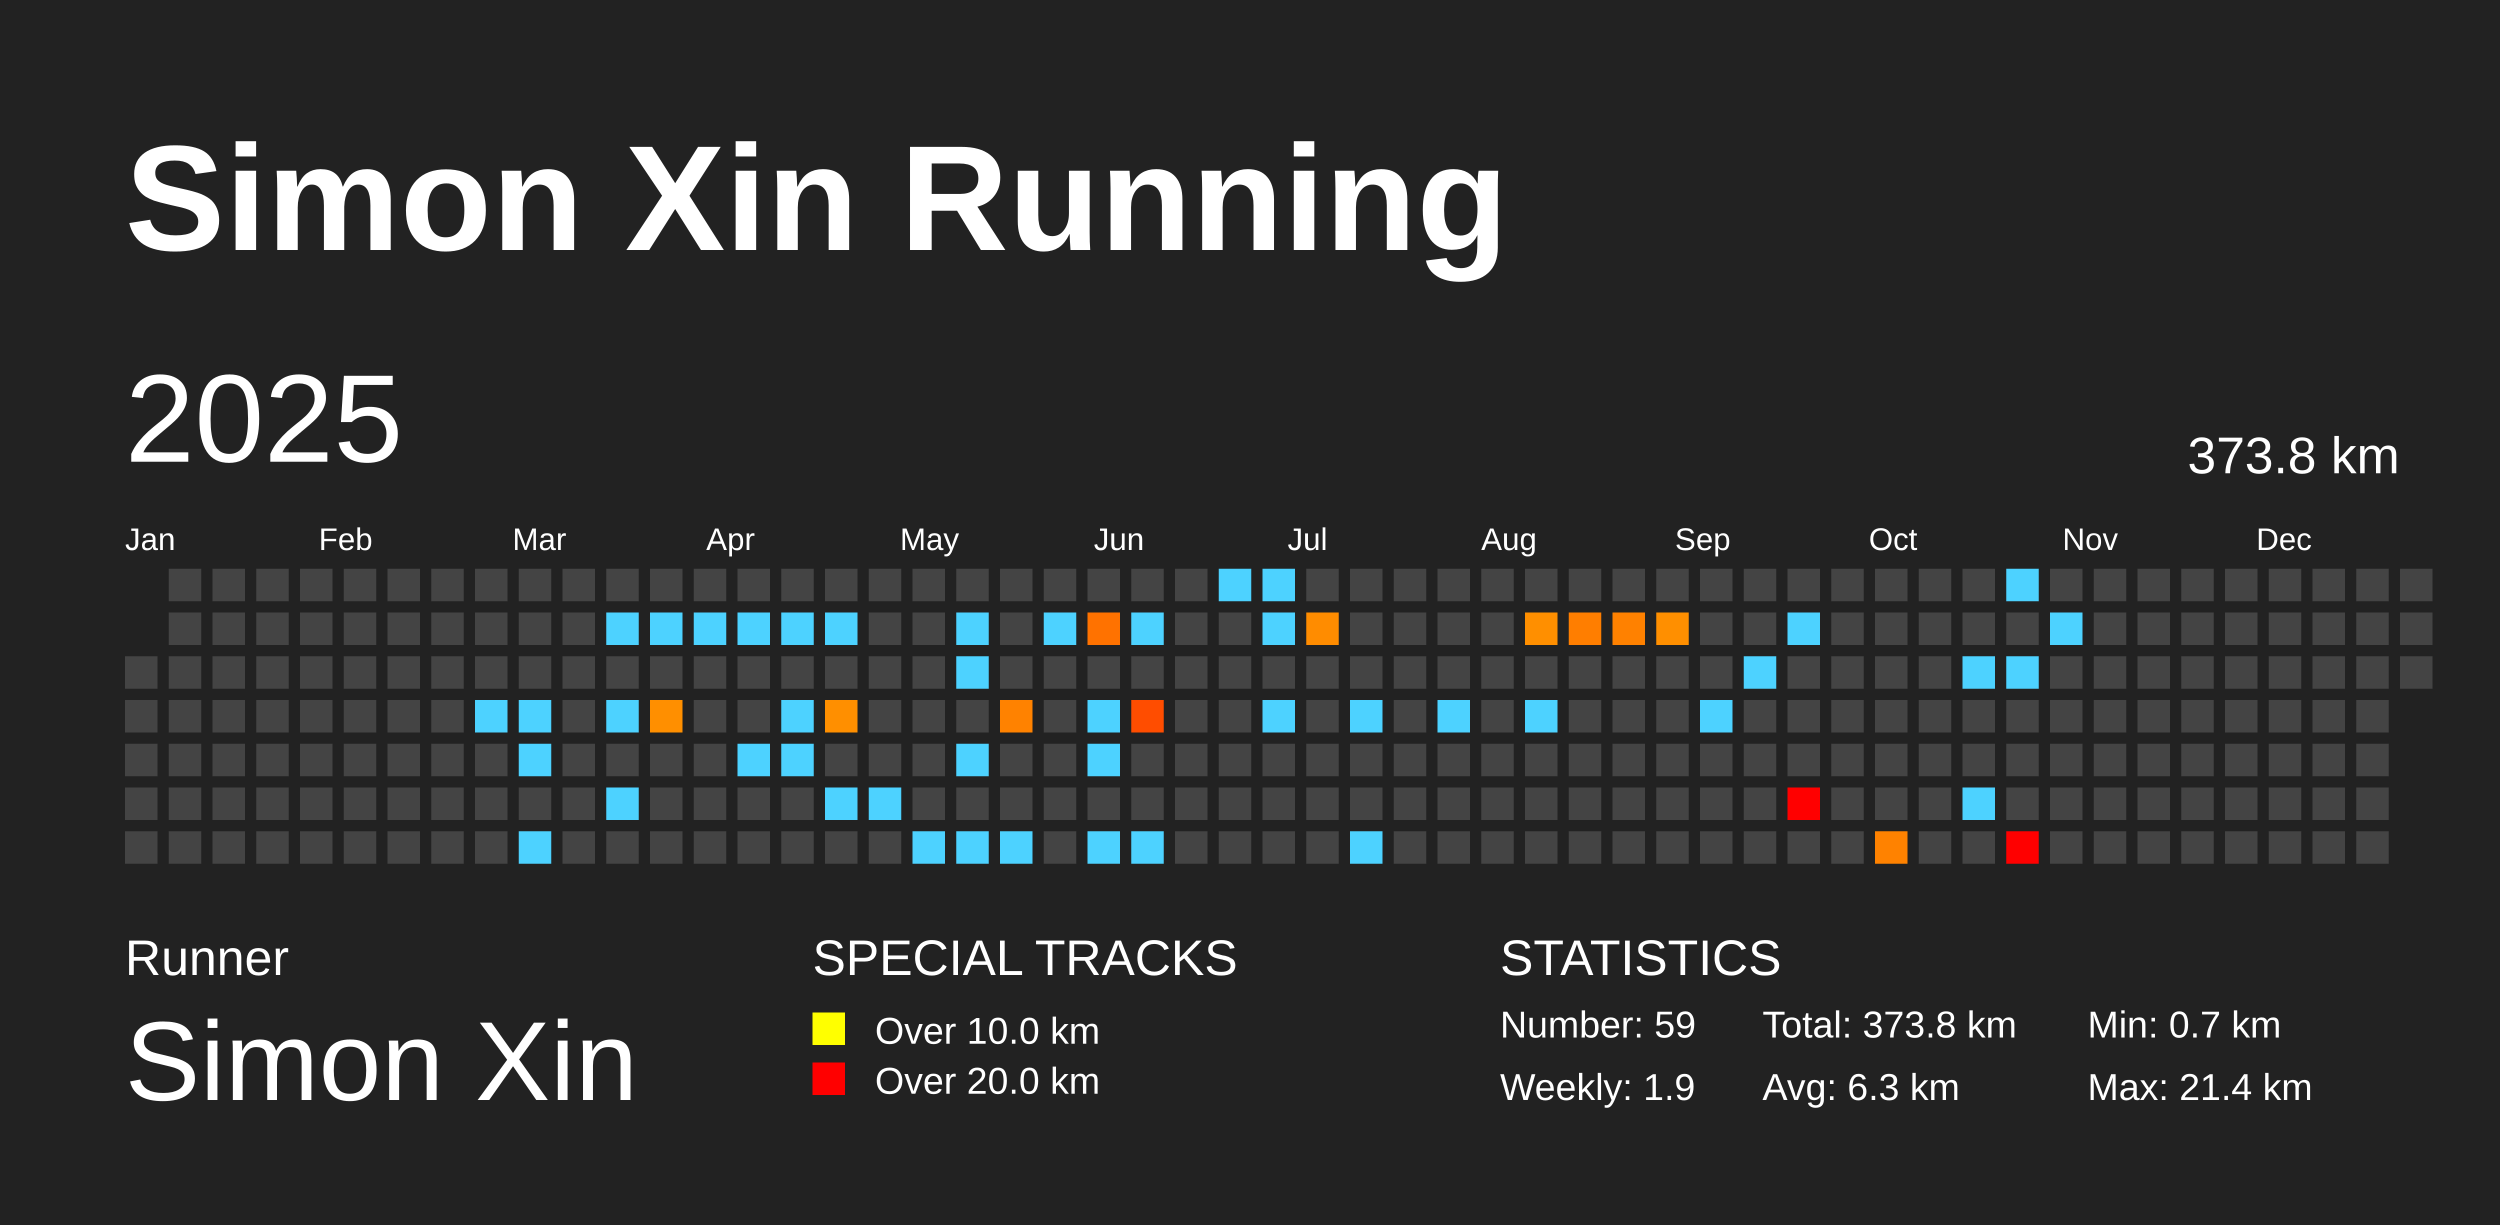
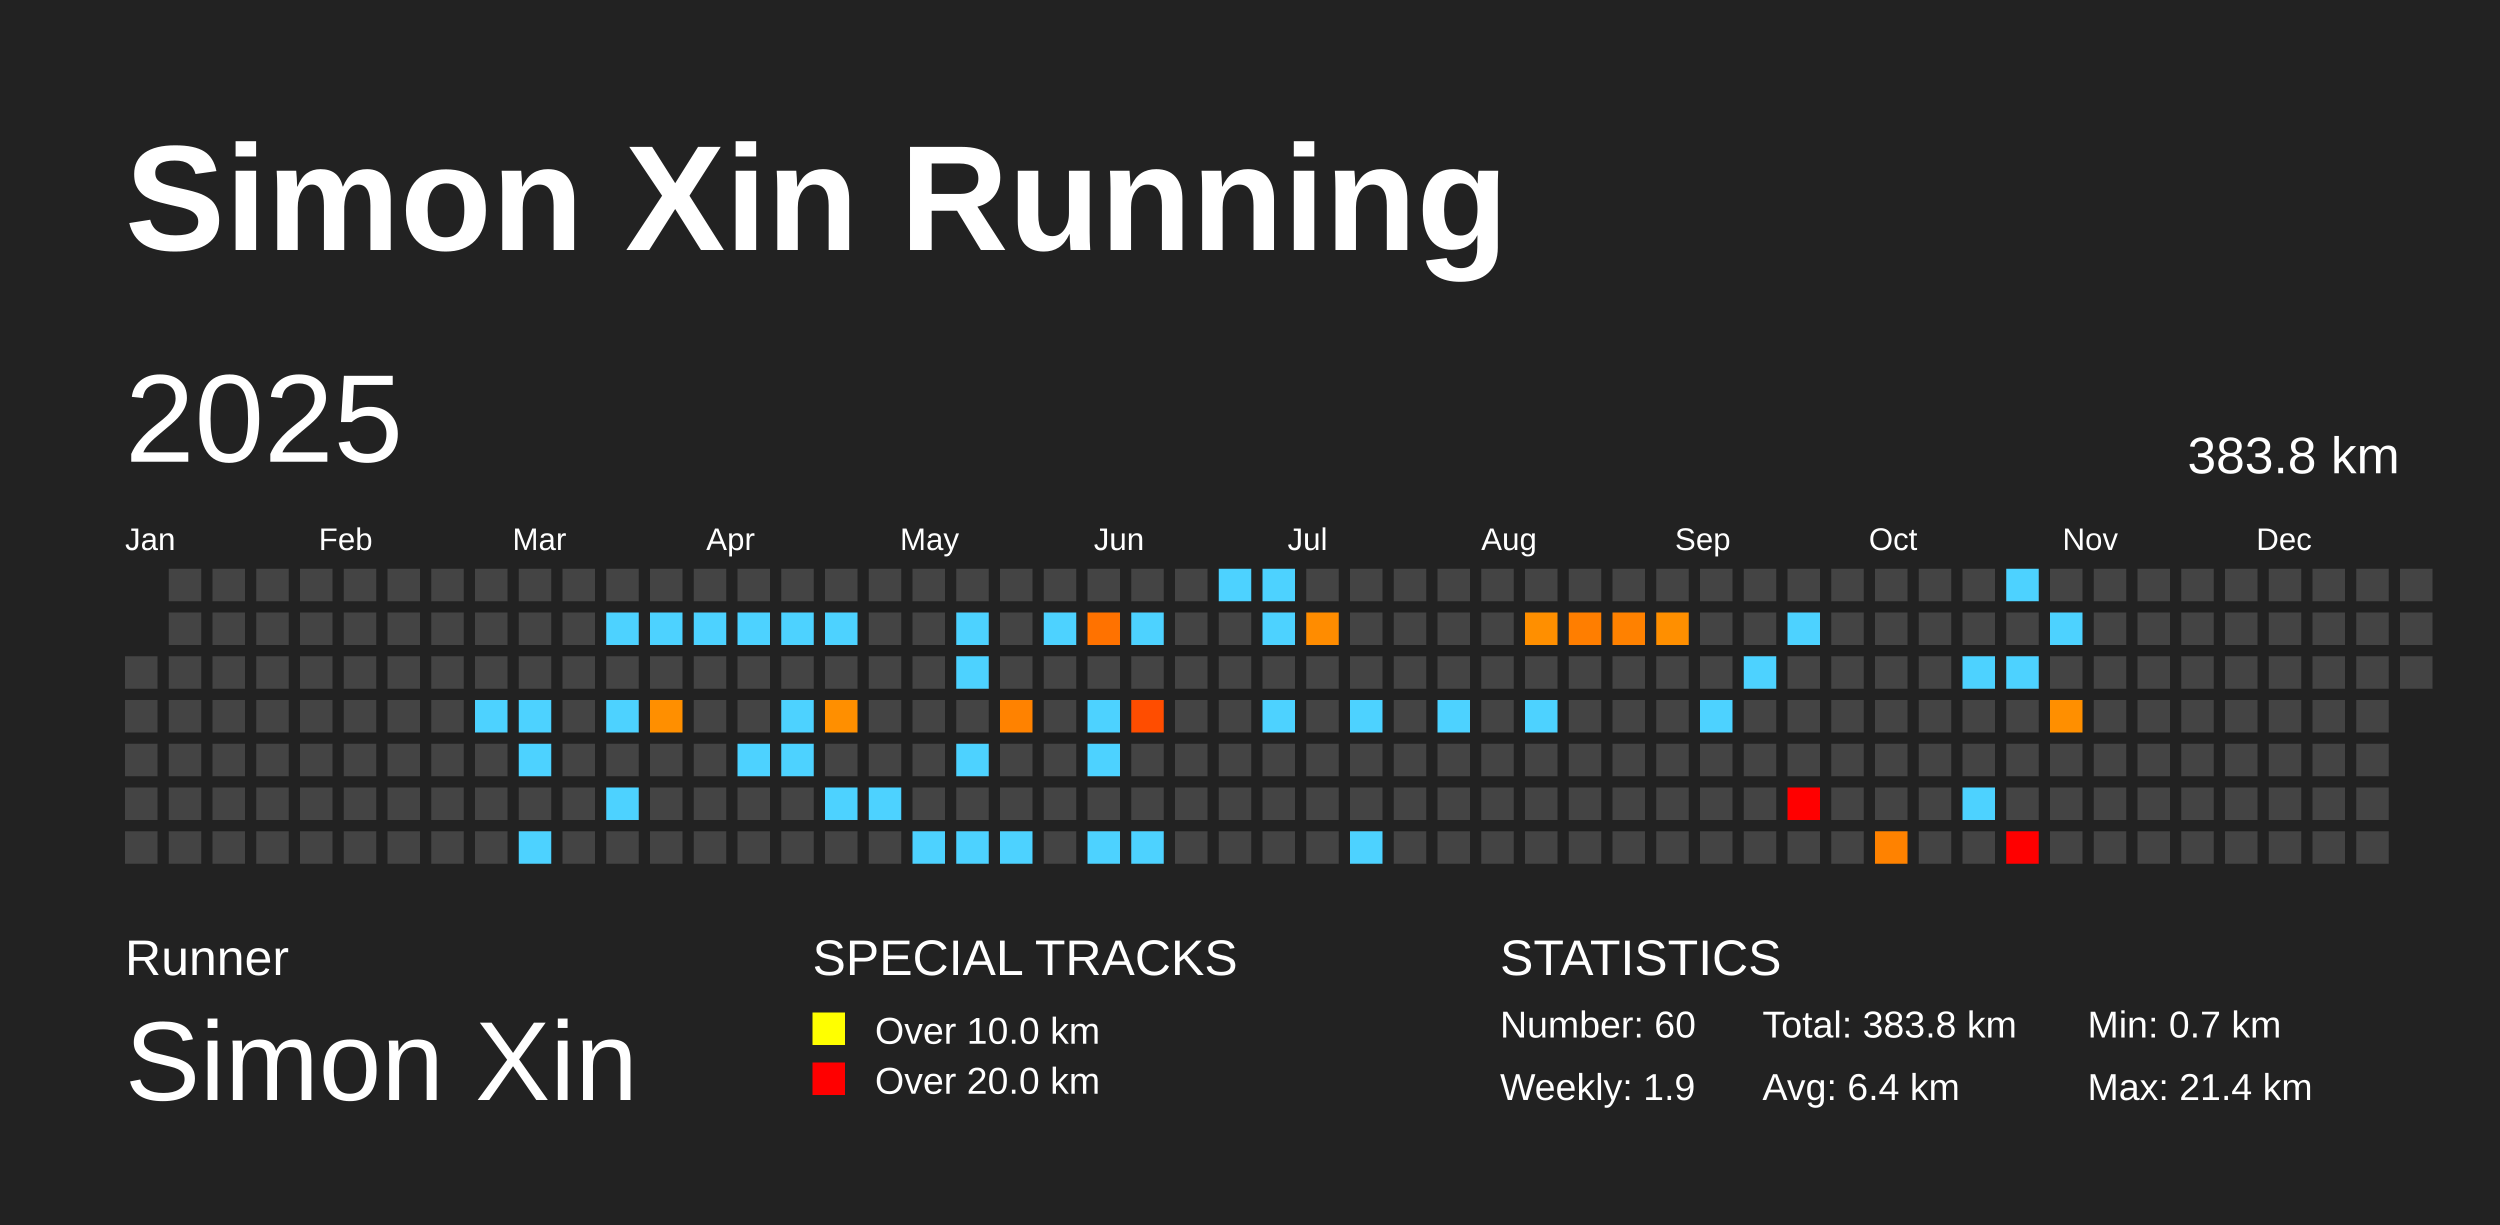
<svg xmlns="http://www.w3.org/2000/svg" baseProfile="full" height="98mm" version="1.1" viewBox="0,0,200,98" width="200mm">
  <defs />
  <rect fill="#222222" height="98" width="200" x="0" y="0" />
  <text fill="#FFFFFF" style="font-size:12px; font-family:Arial; font-weight:bold;" x="10" y="20">Simon Xin Running</text>
  <text fill="#FFFFFF" style="font-size:4px; font-family:Arial" x="10" y="78">Runner</text>
  <text fill="#FFFFFF" style="font-size:9px; font-family:Arial" x="10" y="88">Simon Xin</text>
  <text fill="#FFFFFF" style="font-size:4px; font-family:Arial" x="65" y="78">SPECIAL TRACKS</text>
  <rect fill="yellow" height="2.6" width="2.6" x="65" y="81" />
  <text fill="#FFFFFF" style="font-size:3px; font-family:Arial" x="70" y="83.5">Over 10.0 km</text>
  <rect fill="red" height="2.6" width="2.6" x="65" y="85" />
  <text fill="#FFFFFF" style="font-size:3px; font-family:Arial" x="70" y="87.5">Over 20.0 km</text>
  <text fill="#FFFFFF" style="font-size:4px; font-family:Arial" x="120" y="78">STATISTICS</text>
-   <text fill="#FFFFFF" style="font-size:3px; font-family:Arial" x="120" y="83">Number: 59</text>
+   <text fill="#FFFFFF" style="font-size:3px; font-family:Arial" x="120" y="83">Number: 60</text>
  <text fill="#FFFFFF" style="font-size:3px; font-family:Arial" x="120" y="88">Weekly: 1.9</text>
-   <text fill="#FFFFFF" style="font-size:3px; font-family:Arial" x="141" y="83">Total: 373.8 km</text>
-   <text fill="#FFFFFF" style="font-size:3px; font-family:Arial" x="141" y="88">Avg: 6.3 km</text>
+   <text fill="#FFFFFF" style="font-size:3px; font-family:Arial" x="141" y="83">Total: 383.8 km</text>
+   <text fill="#FFFFFF" style="font-size:3px; font-family:Arial" x="141" y="88">Avg: 6.4 km</text>
  <text fill="#FFFFFF" style="font-size:3px; font-family:Arial" x="167" y="83">Min: 0.7 km</text>
  <text fill="#FFFFFF" style="font-size:3px; font-family:Arial" x="167" y="88">Max: 21.4 km</text>
  <text dominant-baseline="hanging" fill="#FFFFFF" style="font-size:10.0px; font-family:Arial;" x="10" y="30">2025</text>
-   <text dominant-baseline="hanging" fill="#FFFFFF" style="font-size:4.125px; font-family:Arial;" x="175" y="35">373.8 km</text>
+   <text dominant-baseline="hanging" fill="#FFFFFF" style="font-size:4.125px; font-family:Arial;" x="175" y="35">383.8 km</text>
  <text fill="#FFFFFF" style="font-size:2.5px; font-family:Arial" x="10.0" y="44">Jan</text>
  <text fill="#FFFFFF" style="font-size:2.5px; font-family:Arial" x="25.5" y="44">Feb</text>
  <text fill="#FFFFFF" style="font-size:2.5px; font-family:Arial" x="41.0" y="44">Mar</text>
  <text fill="#FFFFFF" style="font-size:2.5px; font-family:Arial" x="56.5" y="44">Apr</text>
  <text fill="#FFFFFF" style="font-size:2.5px; font-family:Arial" x="72.0" y="44">May</text>
  <text fill="#FFFFFF" style="font-size:2.5px; font-family:Arial" x="87.5" y="44">Jun</text>
  <text fill="#FFFFFF" style="font-size:2.5px; font-family:Arial" x="103.0" y="44">Jul</text>
  <text fill="#FFFFFF" style="font-size:2.5px; font-family:Arial" x="118.5" y="44">Aug</text>
  <text fill="#FFFFFF" style="font-size:2.5px; font-family:Arial" x="134.0" y="44">Sep</text>
  <text fill="#FFFFFF" style="font-size:2.5px; font-family:Arial" x="149.5" y="44">Oct</text>
  <text fill="#FFFFFF" style="font-size:2.5px; font-family:Arial" x="165.0" y="44">Nov</text>
  <text fill="#FFFFFF" style="font-size:2.5px; font-family:Arial" x="180.5" y="44">Dec</text>
  <rect fill="#444444" height="2.6" width="2.6" x="10.0" y="52.5" />
  <rect fill="#444444" height="2.6" width="2.6" x="10.0" y="56.0" />
  <rect fill="#444444" height="2.6" width="2.6" x="10.0" y="59.5" />
  <rect fill="#444444" height="2.6" width="2.6" x="10.0" y="63.0" />
  <rect fill="#444444" height="2.6" width="2.6" x="10.0" y="66.5" />
  <rect fill="#444444" height="2.6" width="2.6" x="13.5" y="45.5" />
  <rect fill="#444444" height="2.6" width="2.6" x="13.5" y="49.0" />
  <rect fill="#444444" height="2.6" width="2.6" x="13.5" y="52.5" />
  <rect fill="#444444" height="2.6" width="2.6" x="13.5" y="56.0" />
  <rect fill="#444444" height="2.6" width="2.6" x="13.5" y="59.5" />
  <rect fill="#444444" height="2.6" width="2.6" x="13.5" y="63.0" />
  <rect fill="#444444" height="2.6" width="2.6" x="13.5" y="66.5" />
  <rect fill="#444444" height="2.6" width="2.6" x="17.0" y="45.5" />
  <rect fill="#444444" height="2.6" width="2.6" x="17.0" y="49.0" />
  <rect fill="#444444" height="2.6" width="2.6" x="17.0" y="52.5" />
  <rect fill="#444444" height="2.6" width="2.6" x="17.0" y="56.0" />
  <rect fill="#444444" height="2.6" width="2.6" x="17.0" y="59.5" />
  <rect fill="#444444" height="2.6" width="2.6" x="17.0" y="63.0" />
  <rect fill="#444444" height="2.6" width="2.6" x="17.0" y="66.5" />
  <rect fill="#444444" height="2.6" width="2.6" x="20.5" y="45.5" />
  <rect fill="#444444" height="2.6" width="2.6" x="20.5" y="49.0" />
  <rect fill="#444444" height="2.6" width="2.6" x="20.5" y="52.5" />
  <rect fill="#444444" height="2.6" width="2.6" x="20.5" y="56.0" />
  <rect fill="#444444" height="2.6" width="2.6" x="20.5" y="59.5" />
  <rect fill="#444444" height="2.6" width="2.6" x="20.5" y="63.0" />
  <rect fill="#444444" height="2.6" width="2.6" x="20.5" y="66.5" />
  <rect fill="#444444" height="2.6" width="2.6" x="24.0" y="45.5" />
  <rect fill="#444444" height="2.6" width="2.6" x="24.0" y="49.0" />
  <rect fill="#444444" height="2.6" width="2.6" x="24.0" y="52.5" />
  <rect fill="#444444" height="2.6" width="2.6" x="24.0" y="56.0" />
  <rect fill="#444444" height="2.6" width="2.6" x="24.0" y="59.5" />
  <rect fill="#444444" height="2.6" width="2.6" x="24.0" y="63.0" />
  <rect fill="#444444" height="2.6" width="2.6" x="24.0" y="66.5" />
  <rect fill="#444444" height="2.6" width="2.6" x="27.5" y="45.5" />
  <rect fill="#444444" height="2.6" width="2.6" x="27.5" y="49.0" />
  <rect fill="#444444" height="2.6" width="2.6" x="27.5" y="52.5" />
  <rect fill="#444444" height="2.6" width="2.6" x="27.5" y="56.0" />
  <rect fill="#444444" height="2.6" width="2.6" x="27.5" y="59.5" />
  <rect fill="#444444" height="2.6" width="2.6" x="27.5" y="63.0" />
  <rect fill="#444444" height="2.6" width="2.6" x="27.5" y="66.5" />
  <rect fill="#444444" height="2.6" width="2.6" x="31.0" y="45.5" />
  <rect fill="#444444" height="2.6" width="2.6" x="31.0" y="49.0" />
  <rect fill="#444444" height="2.6" width="2.6" x="31.0" y="52.5" />
  <rect fill="#444444" height="2.6" width="2.6" x="31.0" y="56.0" />
  <rect fill="#444444" height="2.6" width="2.6" x="31.0" y="59.5" />
  <rect fill="#444444" height="2.6" width="2.6" x="31.0" y="63.0" />
  <rect fill="#444444" height="2.6" width="2.6" x="31.0" y="66.5" />
  <rect fill="#444444" height="2.6" width="2.6" x="34.5" y="45.5" />
  <rect fill="#444444" height="2.6" width="2.6" x="34.5" y="49.0" />
  <rect fill="#444444" height="2.6" width="2.6" x="34.5" y="52.5" />
  <rect fill="#444444" height="2.6" width="2.6" x="34.5" y="56.0" />
  <rect fill="#444444" height="2.6" width="2.6" x="34.5" y="59.5" />
  <rect fill="#444444" height="2.6" width="2.6" x="34.5" y="63.0" />
  <rect fill="#444444" height="2.6" width="2.6" x="34.5" y="66.5" />
  <rect fill="#444444" height="2.6" width="2.6" x="38.0" y="45.5" />
  <rect fill="#444444" height="2.6" width="2.6" x="38.0" y="49.0" />
  <rect fill="#444444" height="2.6" width="2.6" x="38.0" y="52.5" />
  <rect fill="#4dd2ff" height="2.6" width="2.6" x="38.0" y="56.0" />
  <rect fill="#444444" height="2.6" width="2.6" x="38.0" y="59.5" />
  <rect fill="#444444" height="2.6" width="2.6" x="38.0" y="63.0" />
  <rect fill="#444444" height="2.6" width="2.6" x="38.0" y="66.5" />
  <rect fill="#444444" height="2.6" width="2.6" x="41.5" y="45.5" />
  <rect fill="#444444" height="2.6" width="2.6" x="41.5" y="49.0" />
  <rect fill="#444444" height="2.6" width="2.6" x="41.5" y="52.5" />
  <rect fill="#4dd2ff" height="2.6" width="2.6" x="41.5" y="56.0" />
  <rect fill="#4dd2ff" height="2.6" width="2.6" x="41.5" y="59.5" />
  <rect fill="#444444" height="2.6" width="2.6" x="41.5" y="63.0" />
  <rect fill="#4dd2ff" height="2.6" width="2.6" x="41.5" y="66.5" />
  <rect fill="#444444" height="2.6" width="2.6" x="45.0" y="45.5" />
  <rect fill="#444444" height="2.6" width="2.6" x="45.0" y="49.0" />
  <rect fill="#444444" height="2.6" width="2.6" x="45.0" y="52.5" />
  <rect fill="#444444" height="2.6" width="2.6" x="45.0" y="56.0" />
  <rect fill="#444444" height="2.6" width="2.6" x="45.0" y="59.5" />
  <rect fill="#444444" height="2.6" width="2.6" x="45.0" y="63.0" />
  <rect fill="#444444" height="2.6" width="2.6" x="45.0" y="66.5" />
  <rect fill="#444444" height="2.6" width="2.6" x="48.5" y="45.5" />
  <rect fill="#4dd2ff" height="2.6" width="2.6" x="48.5" y="49.0" />
  <rect fill="#444444" height="2.6" width="2.6" x="48.5" y="52.5" />
  <rect fill="#4dd2ff" height="2.6" width="2.6" x="48.5" y="56.0" />
  <rect fill="#444444" height="2.6" width="2.6" x="48.5" y="59.5" />
  <rect fill="#4dd2ff" height="2.6" width="2.6" x="48.5" y="63.0" />
  <rect fill="#444444" height="2.6" width="2.6" x="48.5" y="66.5" />
  <rect fill="#444444" height="2.6" width="2.6" x="52.0" y="45.5" />
  <rect fill="#4dd2ff" height="2.6" width="2.6" x="52.0" y="49.0" />
  <rect fill="#444444" height="2.6" width="2.6" x="52.0" y="52.5" />
  <rect fill="#ff8f00" height="2.6" width="2.6" x="52.0" y="56.0" />
  <rect fill="#444444" height="2.6" width="2.6" x="52.0" y="59.5" />
  <rect fill="#444444" height="2.6" width="2.6" x="52.0" y="63.0" />
  <rect fill="#444444" height="2.6" width="2.6" x="52.0" y="66.5" />
  <rect fill="#444444" height="2.6" width="2.6" x="55.5" y="45.5" />
  <rect fill="#4dd2ff" height="2.6" width="2.6" x="55.5" y="49.0" />
  <rect fill="#444444" height="2.6" width="2.6" x="55.5" y="52.5" />
  <rect fill="#444444" height="2.6" width="2.6" x="55.5" y="56.0" />
  <rect fill="#444444" height="2.6" width="2.6" x="55.5" y="59.5" />
  <rect fill="#444444" height="2.6" width="2.6" x="55.5" y="63.0" />
  <rect fill="#444444" height="2.6" width="2.6" x="55.5" y="66.5" />
  <rect fill="#444444" height="2.6" width="2.6" x="59.0" y="45.5" />
  <rect fill="#4dd2ff" height="2.6" width="2.6" x="59.0" y="49.0" />
  <rect fill="#444444" height="2.6" width="2.6" x="59.0" y="52.5" />
  <rect fill="#444444" height="2.6" width="2.6" x="59.0" y="56.0" />
  <rect fill="#4dd2ff" height="2.6" width="2.6" x="59.0" y="59.5" />
  <rect fill="#444444" height="2.6" width="2.6" x="59.0" y="63.0" />
  <rect fill="#444444" height="2.6" width="2.6" x="59.0" y="66.5" />
  <rect fill="#444444" height="2.6" width="2.6" x="62.5" y="45.5" />
  <rect fill="#4dd2ff" height="2.6" width="2.6" x="62.5" y="49.0" />
  <rect fill="#444444" height="2.6" width="2.6" x="62.5" y="52.5" />
  <rect fill="#4dd2ff" height="2.6" width="2.6" x="62.5" y="56.0" />
  <rect fill="#4dd2ff" height="2.6" width="2.6" x="62.5" y="59.5" />
  <rect fill="#444444" height="2.6" width="2.6" x="62.5" y="63.0" />
  <rect fill="#444444" height="2.6" width="2.6" x="62.5" y="66.5" />
  <rect fill="#444444" height="2.6" width="2.6" x="66.0" y="45.5" />
  <rect fill="#4dd2ff" height="2.6" width="2.6" x="66.0" y="49.0" />
  <rect fill="#444444" height="2.6" width="2.6" x="66.0" y="52.5" />
  <rect fill="#ff8f00" height="2.6" width="2.6" x="66.0" y="56.0" />
  <rect fill="#444444" height="2.6" width="2.6" x="66.0" y="59.5" />
  <rect fill="#4dd2ff" height="2.6" width="2.6" x="66.0" y="63.0" />
  <rect fill="#444444" height="2.6" width="2.6" x="66.0" y="66.5" />
  <rect fill="#444444" height="2.6" width="2.6" x="69.5" y="45.5" />
  <rect fill="#444444" height="2.6" width="2.6" x="69.5" y="49.0" />
  <rect fill="#444444" height="2.6" width="2.6" x="69.5" y="52.5" />
  <rect fill="#444444" height="2.6" width="2.6" x="69.5" y="56.0" />
  <rect fill="#444444" height="2.6" width="2.6" x="69.5" y="59.5" />
  <rect fill="#4dd2ff" height="2.6" width="2.6" x="69.5" y="63.0" />
  <rect fill="#444444" height="2.6" width="2.6" x="69.5" y="66.5" />
  <rect fill="#444444" height="2.6" width="2.6" x="73.0" y="45.5" />
  <rect fill="#444444" height="2.6" width="2.6" x="73.0" y="49.0" />
  <rect fill="#444444" height="2.6" width="2.6" x="73.0" y="52.5" />
  <rect fill="#444444" height="2.6" width="2.6" x="73.0" y="56.0" />
  <rect fill="#444444" height="2.6" width="2.6" x="73.0" y="59.5" />
  <rect fill="#444444" height="2.6" width="2.6" x="73.0" y="63.0" />
  <rect fill="#4dd2ff" height="2.6" width="2.6" x="73.0" y="66.5" />
  <rect fill="#444444" height="2.6" width="2.6" x="76.5" y="45.5" />
  <rect fill="#4dd2ff" height="2.6" width="2.6" x="76.5" y="49.0" />
  <rect fill="#4dd2ff" height="2.6" width="2.6" x="76.5" y="52.5" />
  <rect fill="#444444" height="2.6" width="2.6" x="76.5" y="56.0" />
  <rect fill="#4dd2ff" height="2.6" width="2.6" x="76.5" y="59.5" />
  <rect fill="#444444" height="2.6" width="2.6" x="76.5" y="63.0" />
  <rect fill="#4dd2ff" height="2.6" width="2.6" x="76.5" y="66.5" />
  <rect fill="#444444" height="2.6" width="2.6" x="80.0" y="45.5" />
  <rect fill="#444444" height="2.6" width="2.6" x="80.0" y="49.0" />
  <rect fill="#444444" height="2.6" width="2.6" x="80.0" y="52.5" />
  <rect fill="#ff8200" height="2.6" width="2.6" x="80.0" y="56.0" />
  <rect fill="#444444" height="2.6" width="2.6" x="80.0" y="59.5" />
  <rect fill="#444444" height="2.6" width="2.6" x="80.0" y="63.0" />
  <rect fill="#4dd2ff" height="2.6" width="2.6" x="80.0" y="66.5" />
  <rect fill="#444444" height="2.6" width="2.6" x="83.5" y="45.5" />
  <rect fill="#4dd2ff" height="2.6" width="2.6" x="83.5" y="49.0" />
  <rect fill="#444444" height="2.6" width="2.6" x="83.5" y="52.5" />
  <rect fill="#444444" height="2.6" width="2.6" x="83.5" y="56.0" />
  <rect fill="#444444" height="2.6" width="2.6" x="83.5" y="59.5" />
  <rect fill="#444444" height="2.6" width="2.6" x="83.5" y="63.0" />
  <rect fill="#444444" height="2.6" width="2.6" x="83.5" y="66.5" />
  <rect fill="#444444" height="2.6" width="2.6" x="87.0" y="45.5" />
  <rect fill="#ff7200" height="2.6" width="2.6" x="87.0" y="49.0" />
  <rect fill="#444444" height="2.6" width="2.6" x="87.0" y="52.5" />
  <rect fill="#4dd2ff" height="2.6" width="2.6" x="87.0" y="56.0" />
  <rect fill="#4dd2ff" height="2.6" width="2.6" x="87.0" y="59.5" />
  <rect fill="#444444" height="2.6" width="2.6" x="87.0" y="63.0" />
  <rect fill="#4dd2ff" height="2.6" width="2.6" x="87.0" y="66.5" />
  <rect fill="#444444" height="2.6" width="2.6" x="90.5" y="45.5" />
  <rect fill="#4dd2ff" height="2.6" width="2.6" x="90.5" y="49.0" />
  <rect fill="#444444" height="2.6" width="2.6" x="90.5" y="52.5" />
  <rect fill="#ff4d00" height="2.6" width="2.6" x="90.5" y="56.0" />
  <rect fill="#444444" height="2.6" width="2.6" x="90.5" y="59.5" />
  <rect fill="#444444" height="2.6" width="2.6" x="90.5" y="63.0" />
  <rect fill="#4dd2ff" height="2.6" width="2.6" x="90.5" y="66.5" />
  <rect fill="#444444" height="2.6" width="2.6" x="94.0" y="45.5" />
  <rect fill="#444444" height="2.6" width="2.6" x="94.0" y="49.0" />
  <rect fill="#444444" height="2.6" width="2.6" x="94.0" y="52.5" />
  <rect fill="#444444" height="2.6" width="2.6" x="94.0" y="56.0" />
  <rect fill="#444444" height="2.6" width="2.6" x="94.0" y="59.5" />
  <rect fill="#444444" height="2.6" width="2.6" x="94.0" y="63.0" />
  <rect fill="#444444" height="2.6" width="2.6" x="94.0" y="66.5" />
  <rect fill="#4dd2ff" height="2.6" width="2.6" x="97.5" y="45.5" />
  <rect fill="#444444" height="2.6" width="2.6" x="97.5" y="49.0" />
  <rect fill="#444444" height="2.6" width="2.6" x="97.5" y="52.5" />
  <rect fill="#444444" height="2.6" width="2.6" x="97.5" y="56.0" />
  <rect fill="#444444" height="2.6" width="2.6" x="97.5" y="59.5" />
  <rect fill="#444444" height="2.6" width="2.6" x="97.5" y="63.0" />
  <rect fill="#444444" height="2.6" width="2.6" x="97.5" y="66.5" />
  <rect fill="#4dd2ff" height="2.6" width="2.6" x="101.0" y="45.5" />
  <rect fill="#4dd2ff" height="2.6" width="2.6" x="101.0" y="49.0" />
  <rect fill="#444444" height="2.6" width="2.6" x="101.0" y="52.5" />
  <rect fill="#4dd2ff" height="2.6" width="2.6" x="101.0" y="56.0" />
  <rect fill="#444444" height="2.6" width="2.6" x="101.0" y="59.5" />
  <rect fill="#444444" height="2.6" width="2.6" x="101.0" y="63.0" />
  <rect fill="#444444" height="2.6" width="2.6" x="101.0" y="66.5" />
  <rect fill="#444444" height="2.6" width="2.6" x="104.5" y="45.5" />
  <rect fill="#ff8c00" height="2.6" width="2.6" x="104.5" y="49.0" />
  <rect fill="#444444" height="2.6" width="2.6" x="104.5" y="52.5" />
  <rect fill="#444444" height="2.6" width="2.6" x="104.5" y="56.0" />
  <rect fill="#444444" height="2.6" width="2.6" x="104.5" y="59.5" />
  <rect fill="#444444" height="2.6" width="2.6" x="104.5" y="63.0" />
  <rect fill="#444444" height="2.6" width="2.6" x="104.5" y="66.5" />
  <rect fill="#444444" height="2.6" width="2.6" x="108.0" y="45.5" />
  <rect fill="#444444" height="2.6" width="2.6" x="108.0" y="49.0" />
  <rect fill="#444444" height="2.6" width="2.6" x="108.0" y="52.5" />
  <rect fill="#4dd2ff" height="2.6" width="2.6" x="108.0" y="56.0" />
  <rect fill="#444444" height="2.6" width="2.6" x="108.0" y="59.5" />
  <rect fill="#444444" height="2.6" width="2.6" x="108.0" y="63.0" />
  <rect fill="#4dd2ff" height="2.6" width="2.6" x="108.0" y="66.5" />
  <rect fill="#444444" height="2.6" width="2.6" x="111.5" y="45.5" />
  <rect fill="#444444" height="2.6" width="2.6" x="111.5" y="49.0" />
  <rect fill="#444444" height="2.6" width="2.6" x="111.5" y="52.5" />
  <rect fill="#444444" height="2.6" width="2.6" x="111.5" y="56.0" />
  <rect fill="#444444" height="2.6" width="2.6" x="111.5" y="59.5" />
  <rect fill="#444444" height="2.6" width="2.6" x="111.5" y="63.0" />
  <rect fill="#444444" height="2.6" width="2.6" x="111.5" y="66.5" />
  <rect fill="#444444" height="2.6" width="2.6" x="115.0" y="45.5" />
  <rect fill="#444444" height="2.6" width="2.6" x="115.0" y="49.0" />
  <rect fill="#444444" height="2.6" width="2.6" x="115.0" y="52.5" />
  <rect fill="#4dd2ff" height="2.6" width="2.6" x="115.0" y="56.0" />
  <rect fill="#444444" height="2.6" width="2.6" x="115.0" y="59.5" />
  <rect fill="#444444" height="2.6" width="2.6" x="115.0" y="63.0" />
  <rect fill="#444444" height="2.6" width="2.6" x="115.0" y="66.5" />
  <rect fill="#444444" height="2.6" width="2.6" x="118.5" y="45.5" />
  <rect fill="#444444" height="2.6" width="2.6" x="118.5" y="49.0" />
  <rect fill="#444444" height="2.6" width="2.6" x="118.5" y="52.5" />
  <rect fill="#444444" height="2.6" width="2.6" x="118.5" y="56.0" />
  <rect fill="#444444" height="2.6" width="2.6" x="118.5" y="59.5" />
  <rect fill="#444444" height="2.6" width="2.6" x="118.5" y="63.0" />
  <rect fill="#444444" height="2.6" width="2.6" x="118.5" y="66.5" />
  <rect fill="#444444" height="2.6" width="2.6" x="122.0" y="45.5" />
  <rect fill="#ff8f00" height="2.6" width="2.6" x="122.0" y="49.0" />
  <rect fill="#444444" height="2.6" width="2.6" x="122.0" y="52.5" />
  <rect fill="#4dd2ff" height="2.6" width="2.6" x="122.0" y="56.0" />
  <rect fill="#444444" height="2.6" width="2.6" x="122.0" y="59.5" />
  <rect fill="#444444" height="2.6" width="2.6" x="122.0" y="63.0" />
  <rect fill="#444444" height="2.6" width="2.6" x="122.0" y="66.5" />
  <rect fill="#444444" height="2.6" width="2.6" x="125.5" y="45.5" />
  <rect fill="#ff7e00" height="2.6" width="2.6" x="125.5" y="49.0" />
  <rect fill="#444444" height="2.6" width="2.6" x="125.5" y="52.5" />
  <rect fill="#444444" height="2.6" width="2.6" x="125.5" y="56.0" />
  <rect fill="#444444" height="2.6" width="2.6" x="125.5" y="59.5" />
  <rect fill="#444444" height="2.6" width="2.6" x="125.5" y="63.0" />
  <rect fill="#444444" height="2.6" width="2.6" x="125.5" y="66.5" />
  <rect fill="#444444" height="2.6" width="2.6" x="129.0" y="45.5" />
  <rect fill="#ff8100" height="2.6" width="2.6" x="129.0" y="49.0" />
  <rect fill="#444444" height="2.6" width="2.6" x="129.0" y="52.5" />
  <rect fill="#444444" height="2.6" width="2.6" x="129.0" y="56.0" />
  <rect fill="#444444" height="2.6" width="2.6" x="129.0" y="59.5" />
  <rect fill="#444444" height="2.6" width="2.6" x="129.0" y="63.0" />
  <rect fill="#444444" height="2.6" width="2.6" x="129.0" y="66.5" />
  <rect fill="#444444" height="2.6" width="2.6" x="132.5" y="45.5" />
  <rect fill="#ff8f00" height="2.6" width="2.6" x="132.5" y="49.0" />
  <rect fill="#444444" height="2.6" width="2.6" x="132.5" y="52.5" />
  <rect fill="#444444" height="2.6" width="2.6" x="132.5" y="56.0" />
  <rect fill="#444444" height="2.6" width="2.6" x="132.5" y="59.5" />
  <rect fill="#444444" height="2.6" width="2.6" x="132.5" y="63.0" />
  <rect fill="#444444" height="2.6" width="2.6" x="132.5" y="66.5" />
  <rect fill="#444444" height="2.6" width="2.6" x="136.0" y="45.5" />
  <rect fill="#444444" height="2.6" width="2.6" x="136.0" y="49.0" />
  <rect fill="#444444" height="2.6" width="2.6" x="136.0" y="52.5" />
  <rect fill="#4dd2ff" height="2.6" width="2.6" x="136.0" y="56.0" />
  <rect fill="#444444" height="2.6" width="2.6" x="136.0" y="59.5" />
  <rect fill="#444444" height="2.6" width="2.6" x="136.0" y="63.0" />
  <rect fill="#444444" height="2.6" width="2.6" x="136.0" y="66.5" />
  <rect fill="#444444" height="2.6" width="2.6" x="139.5" y="45.5" />
  <rect fill="#444444" height="2.6" width="2.6" x="139.5" y="49.0" />
  <rect fill="#4dd2ff" height="2.6" width="2.6" x="139.5" y="52.5" />
  <rect fill="#444444" height="2.6" width="2.6" x="139.5" y="56.0" />
  <rect fill="#444444" height="2.6" width="2.6" x="139.5" y="59.5" />
  <rect fill="#444444" height="2.6" width="2.6" x="139.5" y="63.0" />
  <rect fill="#444444" height="2.6" width="2.6" x="139.5" y="66.5" />
  <rect fill="#444444" height="2.6" width="2.6" x="143.0" y="45.5" />
  <rect fill="#4dd2ff" height="2.6" width="2.6" x="143.0" y="49.0" />
  <rect fill="#444444" height="2.6" width="2.6" x="143.0" y="52.5" />
  <rect fill="#444444" height="2.6" width="2.6" x="143.0" y="56.0" />
  <rect fill="#444444" height="2.6" width="2.6" x="143.0" y="59.5" />
  <rect fill="red" height="2.6" width="2.6" x="143.0" y="63.0" />
  <rect fill="#444444" height="2.6" width="2.6" x="143.0" y="66.5" />
  <rect fill="#444444" height="2.6" width="2.6" x="146.5" y="45.5" />
  <rect fill="#444444" height="2.6" width="2.6" x="146.5" y="49.0" />
  <rect fill="#444444" height="2.6" width="2.6" x="146.5" y="52.5" />
  <rect fill="#444444" height="2.6" width="2.6" x="146.5" y="56.0" />
  <rect fill="#444444" height="2.6" width="2.6" x="146.5" y="59.5" />
  <rect fill="#444444" height="2.6" width="2.6" x="146.5" y="63.0" />
  <rect fill="#444444" height="2.6" width="2.6" x="146.5" y="66.5" />
  <rect fill="#444444" height="2.6" width="2.6" x="150.0" y="45.5" />
  <rect fill="#444444" height="2.6" width="2.6" x="150.0" y="49.0" />
  <rect fill="#444444" height="2.6" width="2.6" x="150.0" y="52.5" />
  <rect fill="#444444" height="2.6" width="2.6" x="150.0" y="56.0" />
  <rect fill="#444444" height="2.6" width="2.6" x="150.0" y="59.5" />
  <rect fill="#444444" height="2.6" width="2.6" x="150.0" y="63.0" />
  <rect fill="#ff8200" height="2.6" width="2.6" x="150.0" y="66.5" />
  <rect fill="#444444" height="2.6" width="2.6" x="153.5" y="45.5" />
  <rect fill="#444444" height="2.6" width="2.6" x="153.5" y="49.0" />
  <rect fill="#444444" height="2.6" width="2.6" x="153.5" y="52.5" />
  <rect fill="#444444" height="2.6" width="2.6" x="153.5" y="56.0" />
  <rect fill="#444444" height="2.6" width="2.6" x="153.5" y="59.5" />
  <rect fill="#444444" height="2.6" width="2.6" x="153.5" y="63.0" />
  <rect fill="#444444" height="2.6" width="2.6" x="153.5" y="66.5" />
  <rect fill="#444444" height="2.6" width="2.6" x="157.0" y="45.5" />
  <rect fill="#444444" height="2.6" width="2.6" x="157.0" y="49.0" />
  <rect fill="#4dd2ff" height="2.6" width="2.6" x="157.0" y="52.5" />
  <rect fill="#444444" height="2.6" width="2.6" x="157.0" y="56.0" />
  <rect fill="#444444" height="2.6" width="2.6" x="157.0" y="59.5" />
  <rect fill="#4dd2ff" height="2.6" width="2.6" x="157.0" y="63.0" />
  <rect fill="#444444" height="2.6" width="2.6" x="157.0" y="66.5" />
  <rect fill="#4dd2ff" height="2.6" width="2.6" x="160.5" y="45.5" />
  <rect fill="#444444" height="2.6" width="2.6" x="160.5" y="49.0" />
  <rect fill="#4dd2ff" height="2.6" width="2.6" x="160.5" y="52.5" />
  <rect fill="#444444" height="2.6" width="2.6" x="160.5" y="56.0" />
  <rect fill="#444444" height="2.6" width="2.6" x="160.5" y="59.5" />
  <rect fill="#444444" height="2.6" width="2.6" x="160.5" y="63.0" />
  <rect fill="red" height="2.6" width="2.6" x="160.5" y="66.5" />
  <rect fill="#444444" height="2.6" width="2.6" x="164.0" y="45.5" />
  <rect fill="#4dd2ff" height="2.6" width="2.6" x="164.0" y="49.0" />
  <rect fill="#444444" height="2.6" width="2.6" x="164.0" y="52.5" />
-   <rect fill="#444444" height="2.6" width="2.6" x="164.0" y="56.0" />
+   <rect fill="#ff8f00" height="2.6" width="2.6" x="164.0" y="56.0" />
  <rect fill="#444444" height="2.6" width="2.6" x="164.0" y="59.5" />
  <rect fill="#444444" height="2.6" width="2.6" x="164.0" y="63.0" />
  <rect fill="#444444" height="2.6" width="2.6" x="164.0" y="66.5" />
  <rect fill="#444444" height="2.6" width="2.6" x="167.5" y="45.5" />
  <rect fill="#444444" height="2.6" width="2.6" x="167.5" y="49.0" />
  <rect fill="#444444" height="2.6" width="2.6" x="167.5" y="52.5" />
  <rect fill="#444444" height="2.6" width="2.6" x="167.5" y="56.0" />
  <rect fill="#444444" height="2.6" width="2.6" x="167.5" y="59.5" />
  <rect fill="#444444" height="2.6" width="2.6" x="167.5" y="63.0" />
  <rect fill="#444444" height="2.6" width="2.6" x="167.5" y="66.5" />
  <rect fill="#444444" height="2.6" width="2.6" x="171.0" y="45.5" />
  <rect fill="#444444" height="2.6" width="2.6" x="171.0" y="49.0" />
  <rect fill="#444444" height="2.6" width="2.6" x="171.0" y="52.5" />
  <rect fill="#444444" height="2.6" width="2.6" x="171.0" y="56.0" />
  <rect fill="#444444" height="2.6" width="2.6" x="171.0" y="59.5" />
  <rect fill="#444444" height="2.6" width="2.6" x="171.0" y="63.0" />
  <rect fill="#444444" height="2.6" width="2.6" x="171.0" y="66.5" />
  <rect fill="#444444" height="2.6" width="2.6" x="174.5" y="45.5" />
  <rect fill="#444444" height="2.6" width="2.6" x="174.5" y="49.0" />
  <rect fill="#444444" height="2.6" width="2.6" x="174.5" y="52.5" />
  <rect fill="#444444" height="2.6" width="2.6" x="174.5" y="56.0" />
  <rect fill="#444444" height="2.6" width="2.6" x="174.5" y="59.5" />
  <rect fill="#444444" height="2.6" width="2.6" x="174.5" y="63.0" />
  <rect fill="#444444" height="2.6" width="2.6" x="174.5" y="66.5" />
  <rect fill="#444444" height="2.6" width="2.6" x="178.0" y="45.5" />
  <rect fill="#444444" height="2.6" width="2.6" x="178.0" y="49.0" />
  <rect fill="#444444" height="2.6" width="2.6" x="178.0" y="52.5" />
  <rect fill="#444444" height="2.6" width="2.6" x="178.0" y="56.0" />
  <rect fill="#444444" height="2.6" width="2.6" x="178.0" y="59.5" />
  <rect fill="#444444" height="2.6" width="2.6" x="178.0" y="63.0" />
  <rect fill="#444444" height="2.6" width="2.6" x="178.0" y="66.5" />
  <rect fill="#444444" height="2.6" width="2.6" x="181.5" y="45.5" />
  <rect fill="#444444" height="2.6" width="2.6" x="181.5" y="49.0" />
  <rect fill="#444444" height="2.6" width="2.6" x="181.5" y="52.5" />
  <rect fill="#444444" height="2.6" width="2.6" x="181.5" y="56.0" />
  <rect fill="#444444" height="2.6" width="2.6" x="181.5" y="59.5" />
  <rect fill="#444444" height="2.6" width="2.6" x="181.5" y="63.0" />
  <rect fill="#444444" height="2.6" width="2.6" x="181.5" y="66.5" />
  <rect fill="#444444" height="2.6" width="2.6" x="185.0" y="45.5" />
  <rect fill="#444444" height="2.6" width="2.6" x="185.0" y="49.0" />
  <rect fill="#444444" height="2.6" width="2.6" x="185.0" y="52.5" />
  <rect fill="#444444" height="2.6" width="2.6" x="185.0" y="56.0" />
  <rect fill="#444444" height="2.6" width="2.6" x="185.0" y="59.5" />
  <rect fill="#444444" height="2.6" width="2.6" x="185.0" y="63.0" />
  <rect fill="#444444" height="2.6" width="2.6" x="185.0" y="66.5" />
  <rect fill="#444444" height="2.6" width="2.6" x="188.5" y="45.5" />
  <rect fill="#444444" height="2.6" width="2.6" x="188.5" y="49.0" />
  <rect fill="#444444" height="2.6" width="2.6" x="188.5" y="52.5" />
  <rect fill="#444444" height="2.6" width="2.6" x="188.5" y="56.0" />
  <rect fill="#444444" height="2.6" width="2.6" x="188.5" y="59.5" />
  <rect fill="#444444" height="2.6" width="2.6" x="188.5" y="63.0" />
  <rect fill="#444444" height="2.6" width="2.6" x="188.5" y="66.5" />
  <rect fill="#444444" height="2.6" width="2.6" x="192.0" y="45.5" />
  <rect fill="#444444" height="2.6" width="2.6" x="192.0" y="49.0" />
  <rect fill="#444444" height="2.6" width="2.6" x="192.0" y="52.5" />
</svg>
